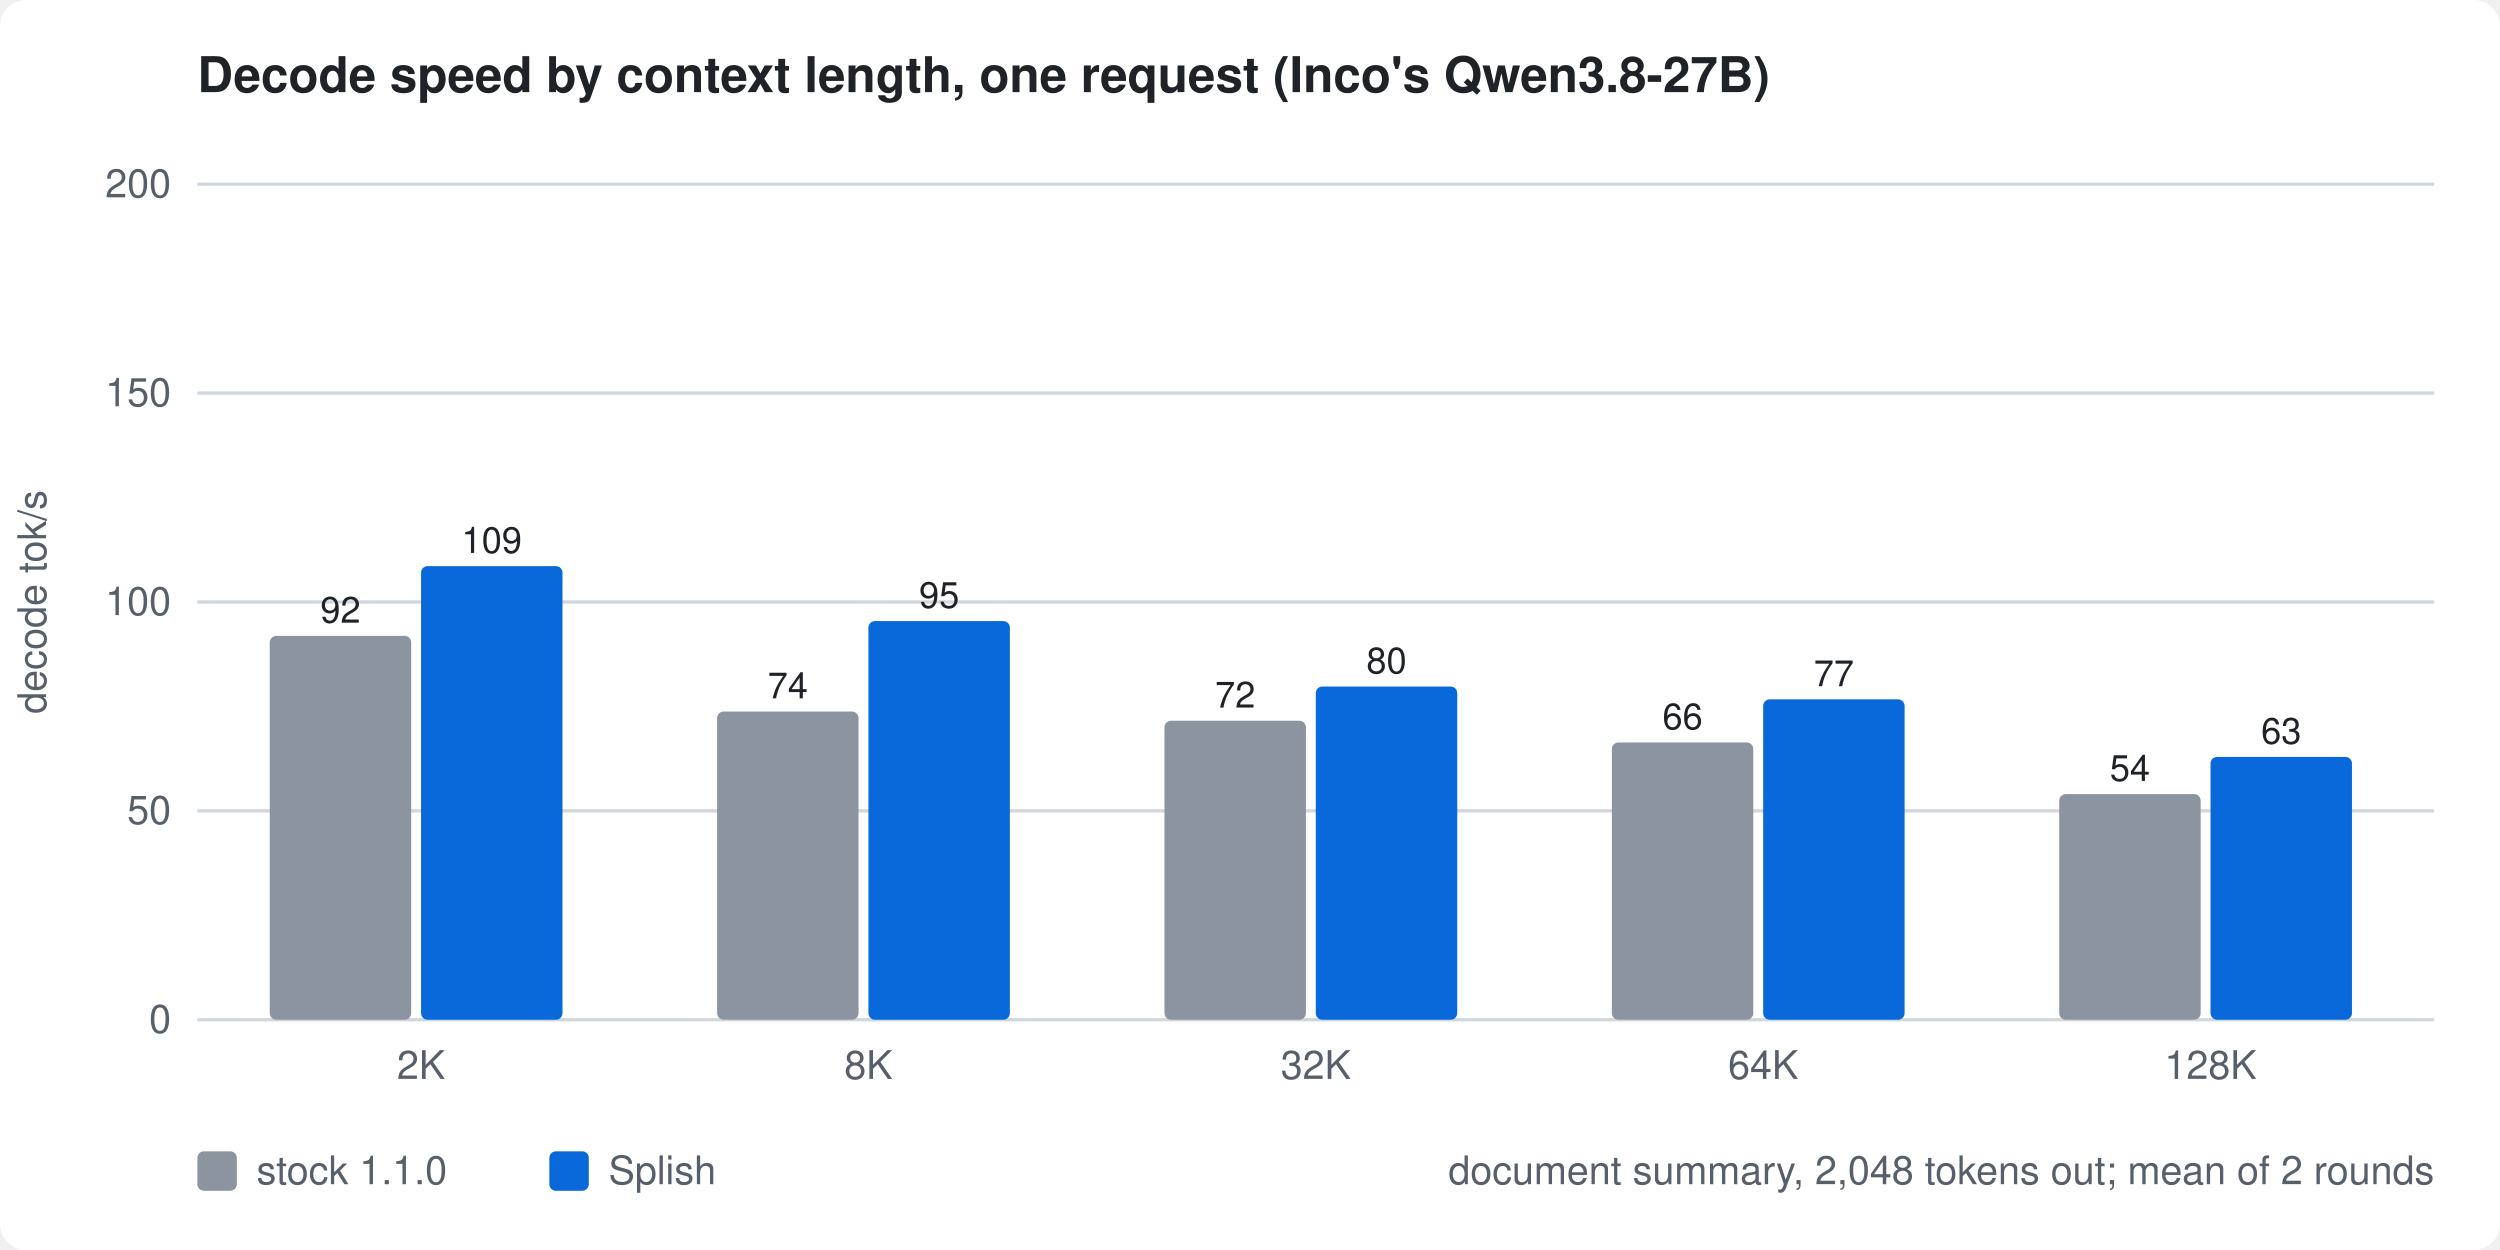
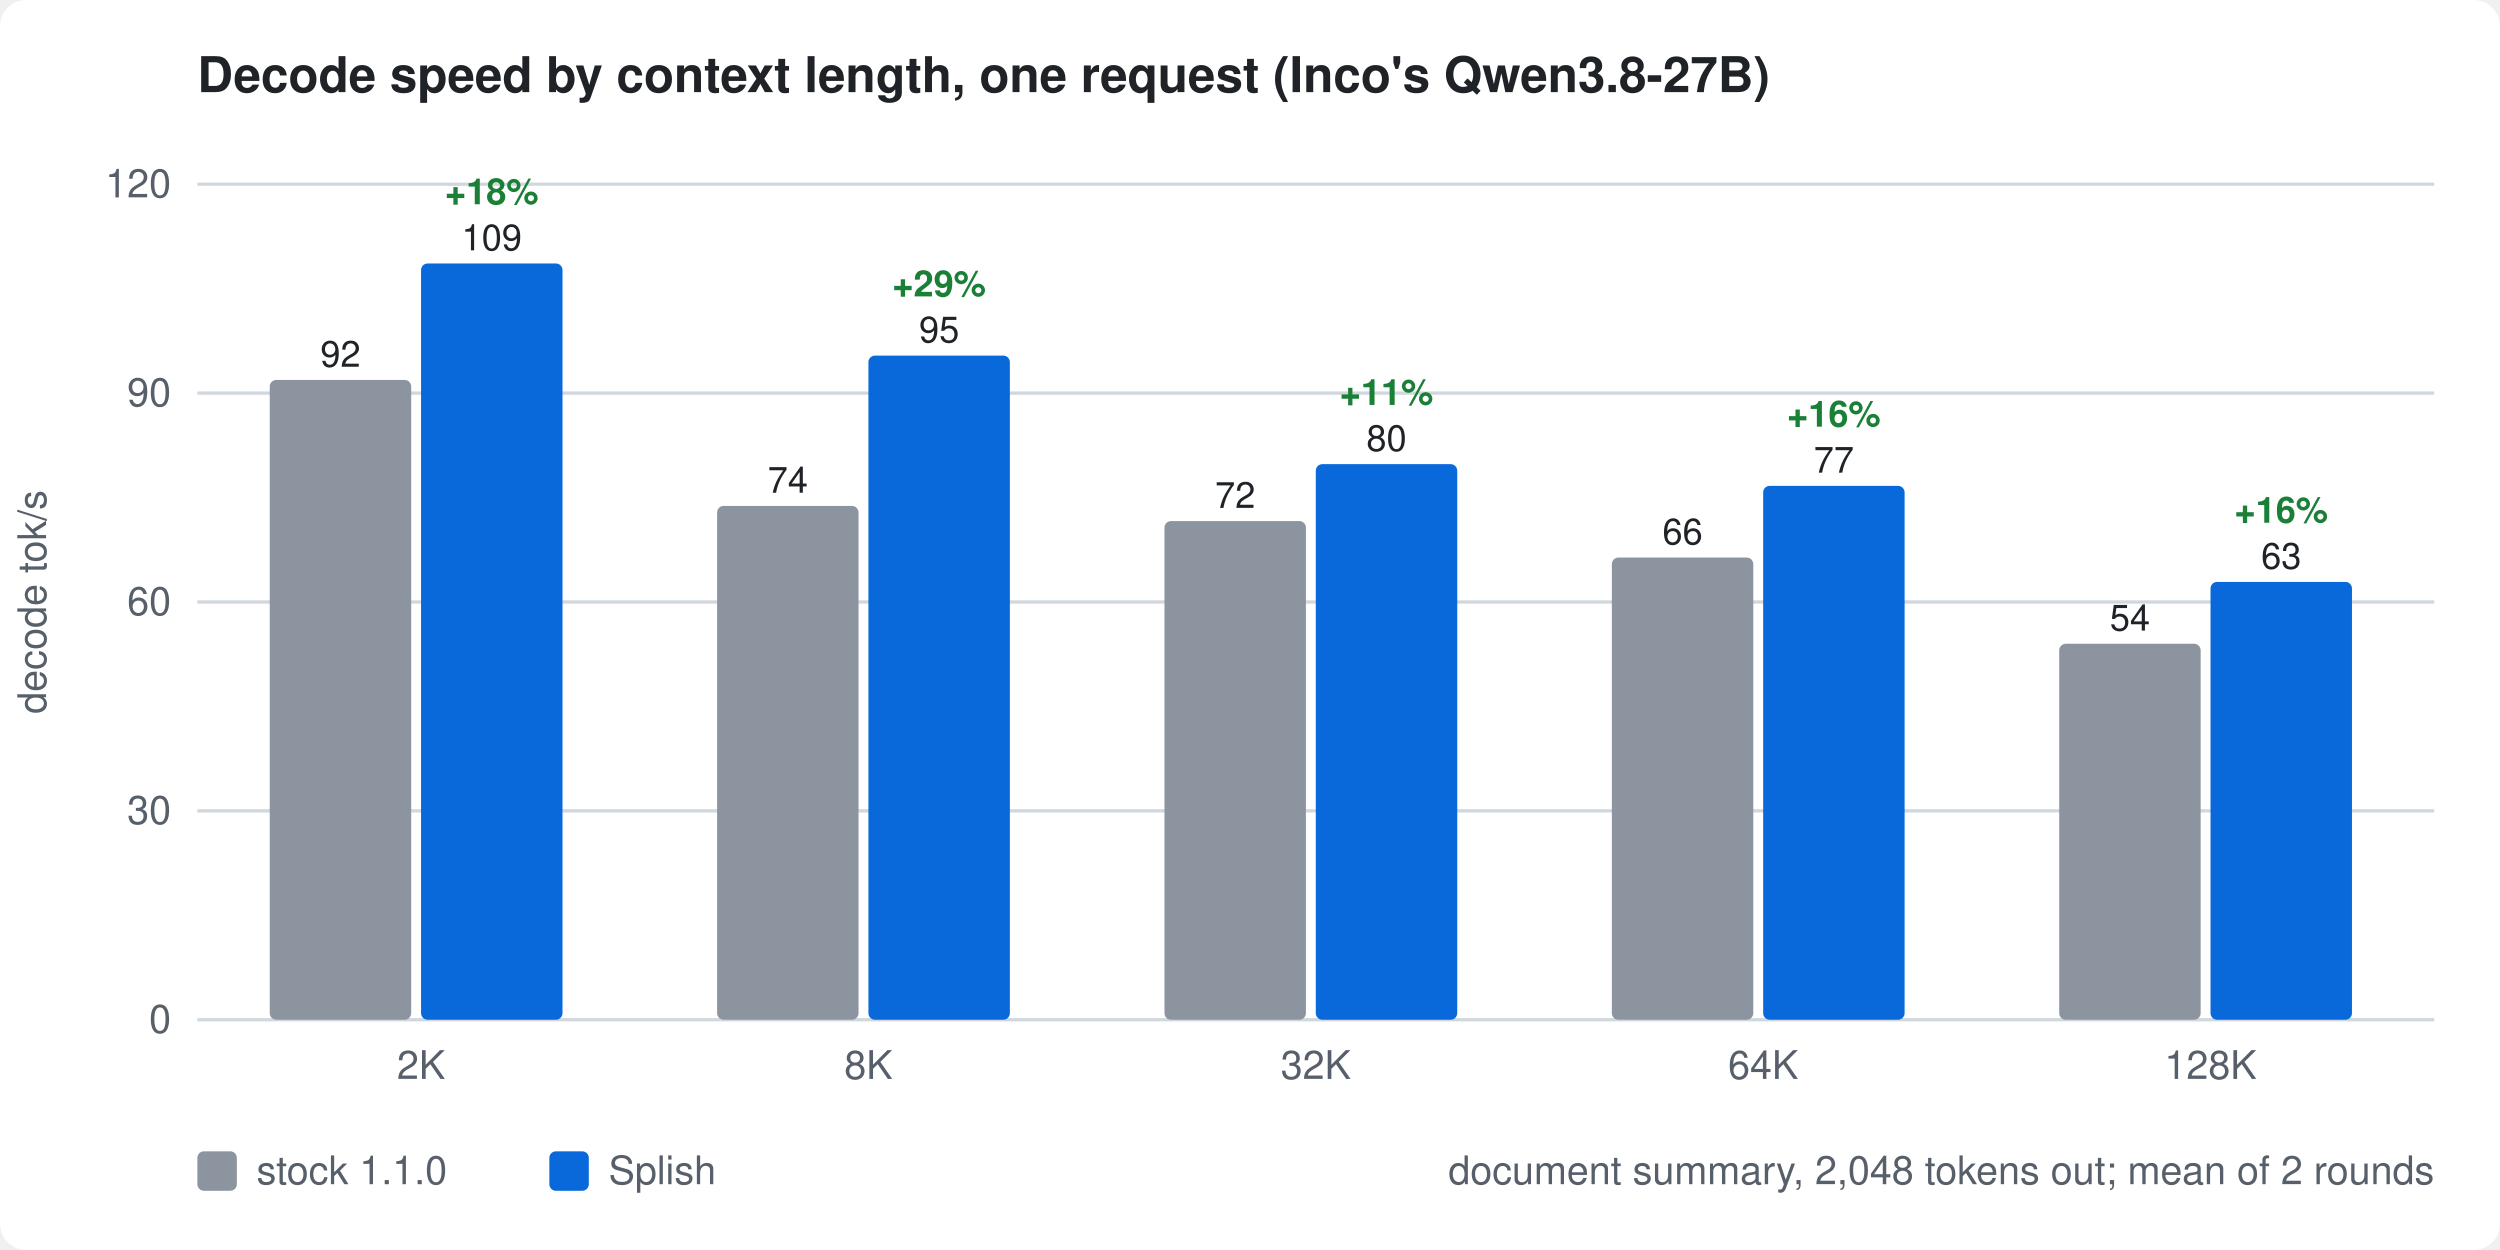
<svg xmlns="http://www.w3.org/2000/svg" width="760" height="380" viewBox="0 0 760 380">
  <style>
  .bg{fill:#ffffff} .t{fill:#1f2328;font:600 15px -apple-system,Segoe UI,Helvetica,Arial,sans-serif}
  .l{fill:#57606a;font:12px -apple-system,Segoe UI,Helvetica,Arial,sans-serif}
  .v{fill:#1f2328;font:11px -apple-system,Segoe UI,Helvetica,Arial,sans-serif}
-   .g{stroke:#d0d7de;stroke-width:1} .s0{fill:#8c959f} .s1{fill:#0969da} .s2{fill:#1a7f37} .s3{fill:#bf8700}
+   .g{stroke:#d0d7de;stroke-width:1} .gain{fill:#1a7f37;font:600 11px -apple-system,Segoe UI,Helvetica,Arial,sans-serif} .s0{fill:#8c959f} .s1{fill:#0969da} .s2{fill:#1a7f37} .s3{fill:#bf8700}
  @media (prefers-color-scheme: dark){
-     .bg{fill:#0d1117} .t,.v{fill:#e6edf3} .l{fill:#8d96a0} .g{stroke:#30363d}
+     .bg{fill:#0d1117} .t,.v{fill:#e6edf3} .l{fill:#8d96a0} .g{stroke:#30363d} .gain{fill:#3fb950}
    .s0{fill:#6e7681} .s1{fill:#4493f8} .s2{fill:#3fb950} .s3{fill:#d29922}}
</style>
  <rect class="bg" width="760" height="380" rx="8" />
  <text class="t" x="60" y="28">Decode speed by context length, one request (Inco's Qwen3.8-27B)</text>
  <line class="g" x1="60" x2="740" y1="310.0" y2="310.0" />
  <text class="l" x="52" y="314.0" text-anchor="end">0</text>
  <line class="g" x1="60" x2="740" y1="246.5" y2="246.5" />
-   <text class="l" x="52" y="250.5" text-anchor="end">50</text>
+   <text class="l" x="52" y="250.5" text-anchor="end">30</text>
  <line class="g" x1="60" x2="740" y1="183.0" y2="183.0" />
-   <text class="l" x="52" y="187.0" text-anchor="end">100</text>
+   <text class="l" x="52" y="187.0" text-anchor="end">60</text>
  <line class="g" x1="60" x2="740" y1="119.5" y2="119.5" />
-   <text class="l" x="52" y="123.5" text-anchor="end">150</text>
+   <text class="l" x="52" y="123.5" text-anchor="end">90</text>
  <line class="g" x1="60" x2="740" y1="56.0" y2="56.0" />
-   <text class="l" x="52" y="60.0" text-anchor="end">200</text>
+   <text class="l" x="52" y="60.0" text-anchor="end">120</text>
  <text class="l" x="14" y="183.0" transform="rotate(-90 14 183.0)" text-anchor="middle">decode tok/s</text>
-   <rect class="s0" x="82.0" y="193.3" width="43.0" height="116.7" rx="2" />
-   <text class="v" x="103.5" y="189.3" text-anchor="middle">92</text>
-   <rect class="s1" x="128.0" y="172.1" width="43.0" height="137.9" rx="2" />
-   <text class="v" x="149.5" y="168.1" text-anchor="middle">109</text>
+   <rect class="s0" x="82.0" y="115.5" width="43.0" height="194.5" rx="2" />
+   <text class="v" x="103.5" y="111.5" text-anchor="middle">92</text>
+   <rect class="s1" x="128.0" y="80.1" width="43.0" height="229.9" rx="2" />
+   <text class="v" x="149.5" y="76.1" text-anchor="middle">109</text>
+   <text class="gain" x="149.5" y="62.1" text-anchor="middle">+18%</text>
  <text class="l" x="128.0" y="328" text-anchor="middle">2K</text>
-   <rect class="s0" x="218.0" y="216.3" width="43.0" height="93.7" rx="2" />
-   <text class="v" x="239.5" y="212.3" text-anchor="middle">74</text>
-   <rect class="s1" x="264.0" y="188.8" width="43.0" height="121.2" rx="2" />
-   <text class="v" x="285.5" y="184.8" text-anchor="middle">95</text>
+   <rect class="s0" x="218.0" y="153.8" width="43.0" height="156.2" rx="2" />
+   <text class="v" x="239.5" y="149.8" text-anchor="middle">74</text>
+   <rect class="s1" x="264.0" y="108.1" width="43.0" height="201.9" rx="2" />
+   <text class="v" x="285.5" y="104.1" text-anchor="middle">95</text>
+   <text class="gain" x="285.5" y="90.1" text-anchor="middle">+29%</text>
  <text class="l" x="264.0" y="328" text-anchor="middle">8K</text>
-   <rect class="s0" x="354.0" y="219.1" width="43.0" height="90.9" rx="2" />
-   <text class="v" x="375.5" y="215.1" text-anchor="middle">72</text>
-   <rect class="s1" x="400.0" y="208.7" width="43.0" height="101.3" rx="2" />
-   <text class="v" x="421.5" y="204.7" text-anchor="middle">80</text>
+   <rect class="s0" x="354.0" y="158.4" width="43.0" height="151.6" rx="2" />
+   <text class="v" x="375.5" y="154.4" text-anchor="middle">72</text>
+   <rect class="s1" x="400.0" y="141.1" width="43.0" height="168.9" rx="2" />
+   <text class="v" x="421.5" y="137.1" text-anchor="middle">80</text>
+   <text class="gain" x="421.5" y="123.1" text-anchor="middle">+11%</text>
  <text class="l" x="400.0" y="328" text-anchor="middle">32K</text>
-   <rect class="s0" x="490.0" y="225.7" width="43.0" height="84.3" rx="2" />
-   <text class="v" x="511.5" y="221.7" text-anchor="middle">66</text>
-   <rect class="s1" x="536.0" y="212.6" width="43.0" height="97.4" rx="2" />
-   <text class="v" x="557.5" y="208.6" text-anchor="middle">77</text>
+   <rect class="s0" x="490.0" y="169.5" width="43.0" height="140.5" rx="2" />
+   <text class="v" x="511.5" y="165.5" text-anchor="middle">66</text>
+   <rect class="s1" x="536.0" y="147.7" width="43.0" height="162.3" rx="2" />
+   <text class="v" x="557.5" y="143.7" text-anchor="middle">77</text>
+   <text class="gain" x="557.5" y="129.7" text-anchor="middle">+16%</text>
  <text class="l" x="536.0" y="328" text-anchor="middle">64K</text>
-   <rect class="s0" x="626.0" y="241.4" width="43.0" height="68.6" rx="2" />
-   <text class="v" x="647.5" y="237.4" text-anchor="middle">54</text>
-   <rect class="s1" x="672.0" y="230.1" width="43.0" height="79.9" rx="2" />
-   <text class="v" x="693.5" y="226.1" text-anchor="middle">63</text>
+   <rect class="s0" x="626.0" y="195.7" width="43.0" height="114.3" rx="2" />
+   <text class="v" x="647.5" y="191.7" text-anchor="middle">54</text>
+   <rect class="s1" x="672.0" y="176.9" width="43.0" height="133.1" rx="2" />
+   <text class="v" x="693.5" y="172.9" text-anchor="middle">63</text>
+   <text class="gain" x="693.5" y="158.9" text-anchor="middle">+16%</text>
  <text class="l" x="672.0" y="328" text-anchor="middle">128K</text>
  <rect class="s0" x="60" y="350" width="12" height="12" rx="2" />
  <text class="l" x="78" y="360">stock 1.1.0</text>
  <rect class="s1" x="167" y="350" width="12" height="12" rx="2" />
  <text class="l" x="185" y="360">Splish</text>
  <text class="l" x="740" y="360" text-anchor="end">document summary, 2,048 tokens out; mean of 2 rounds</text>
</svg>
